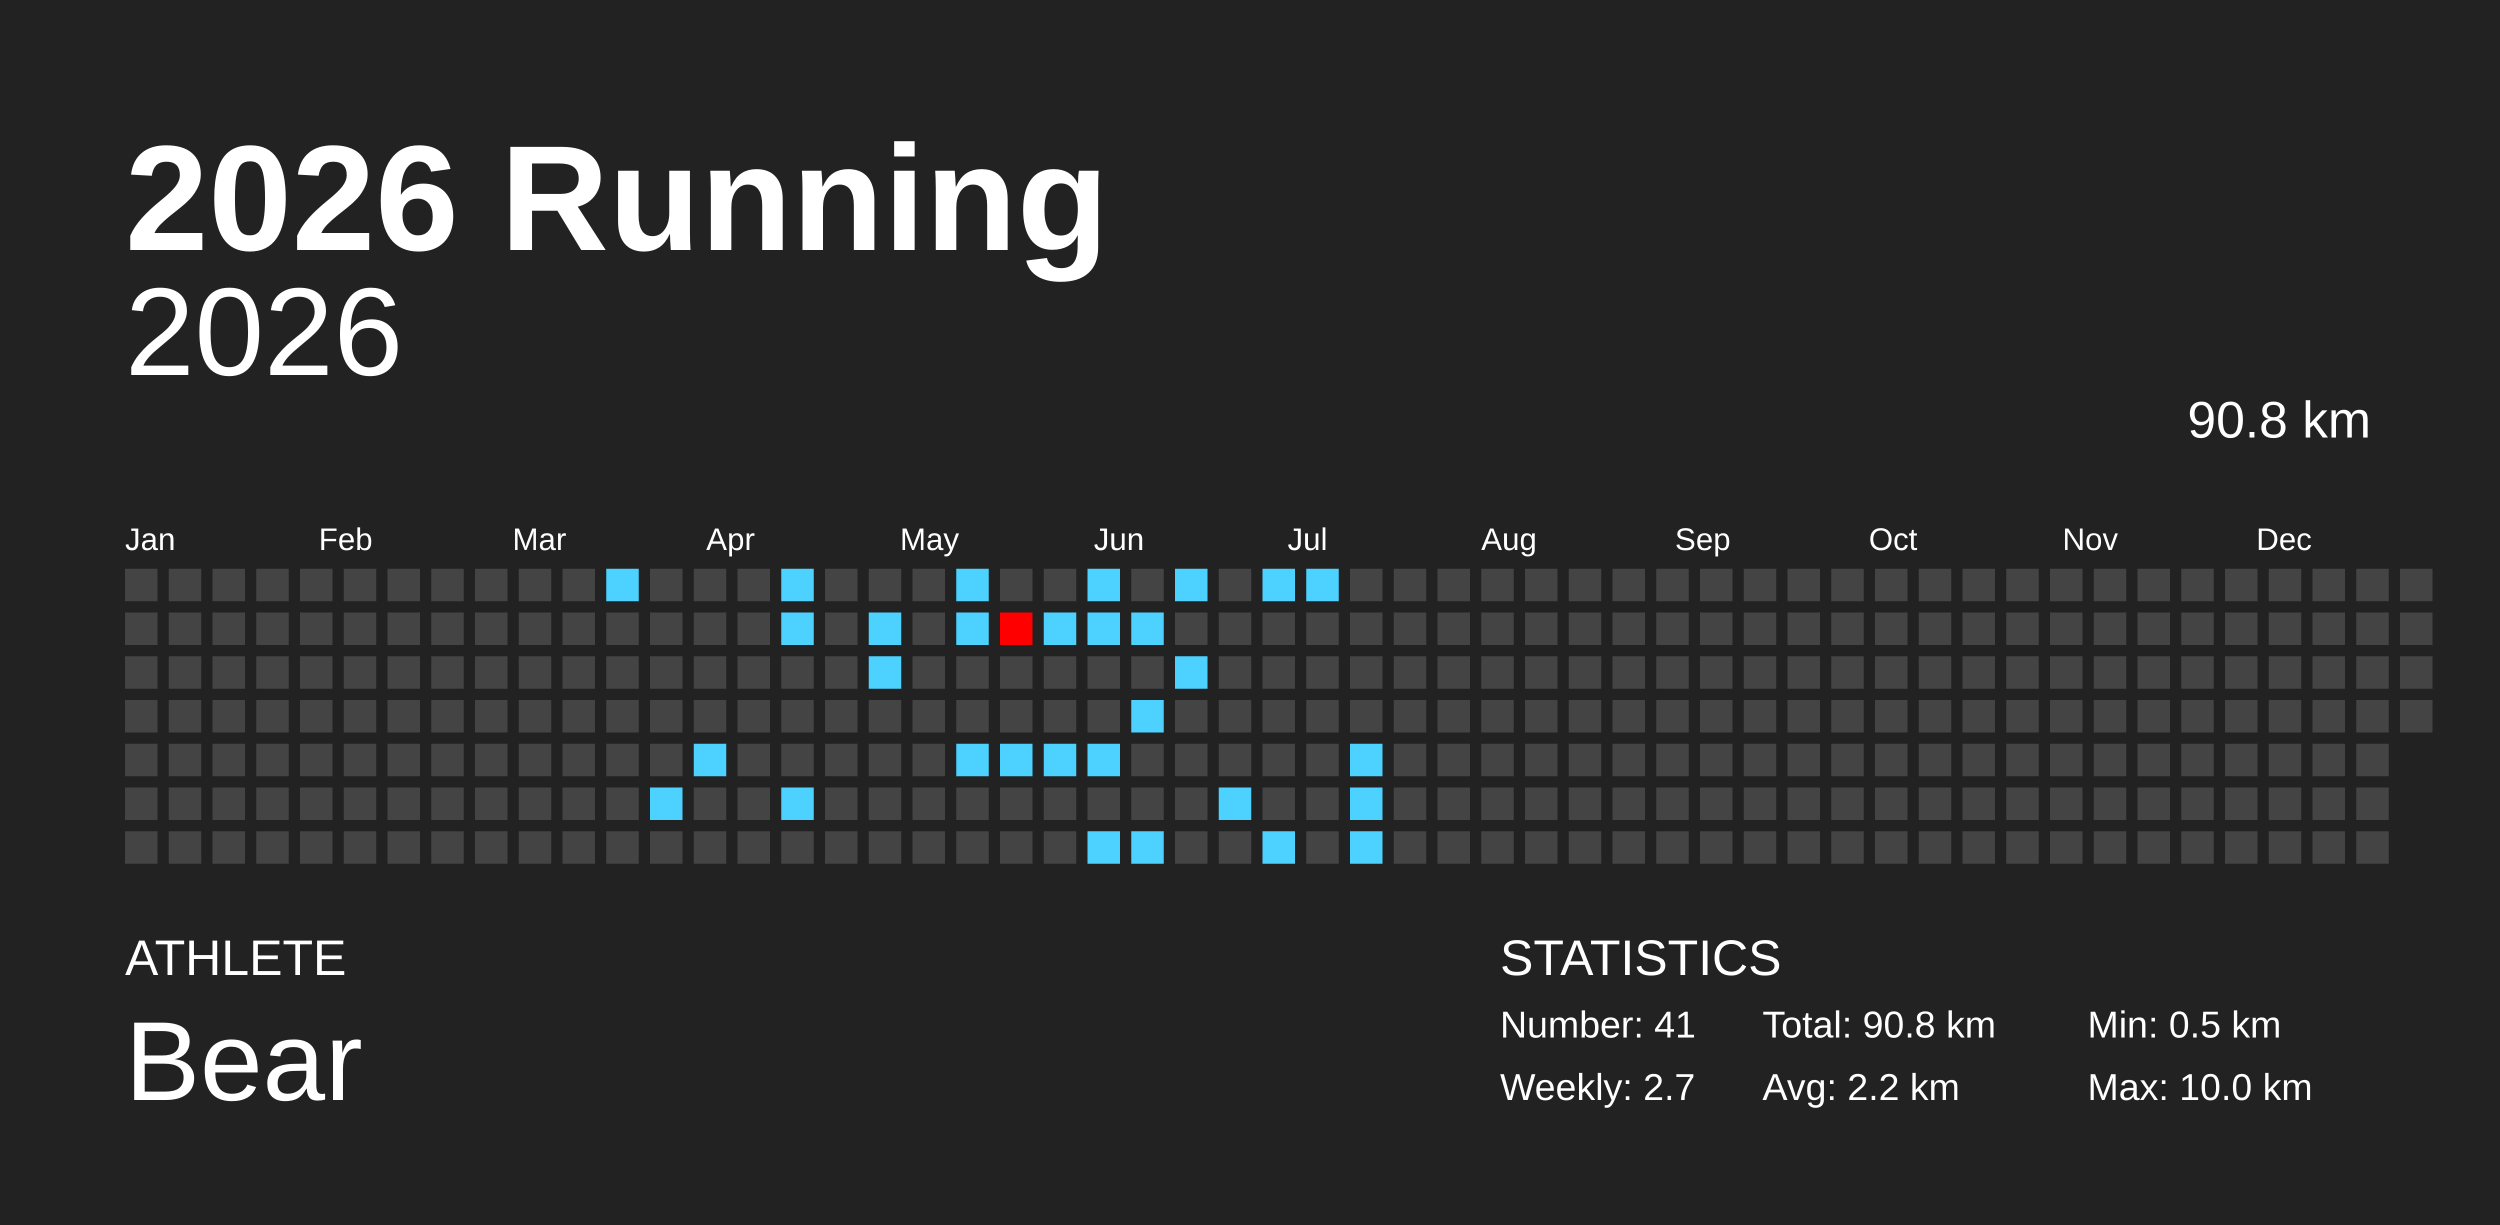
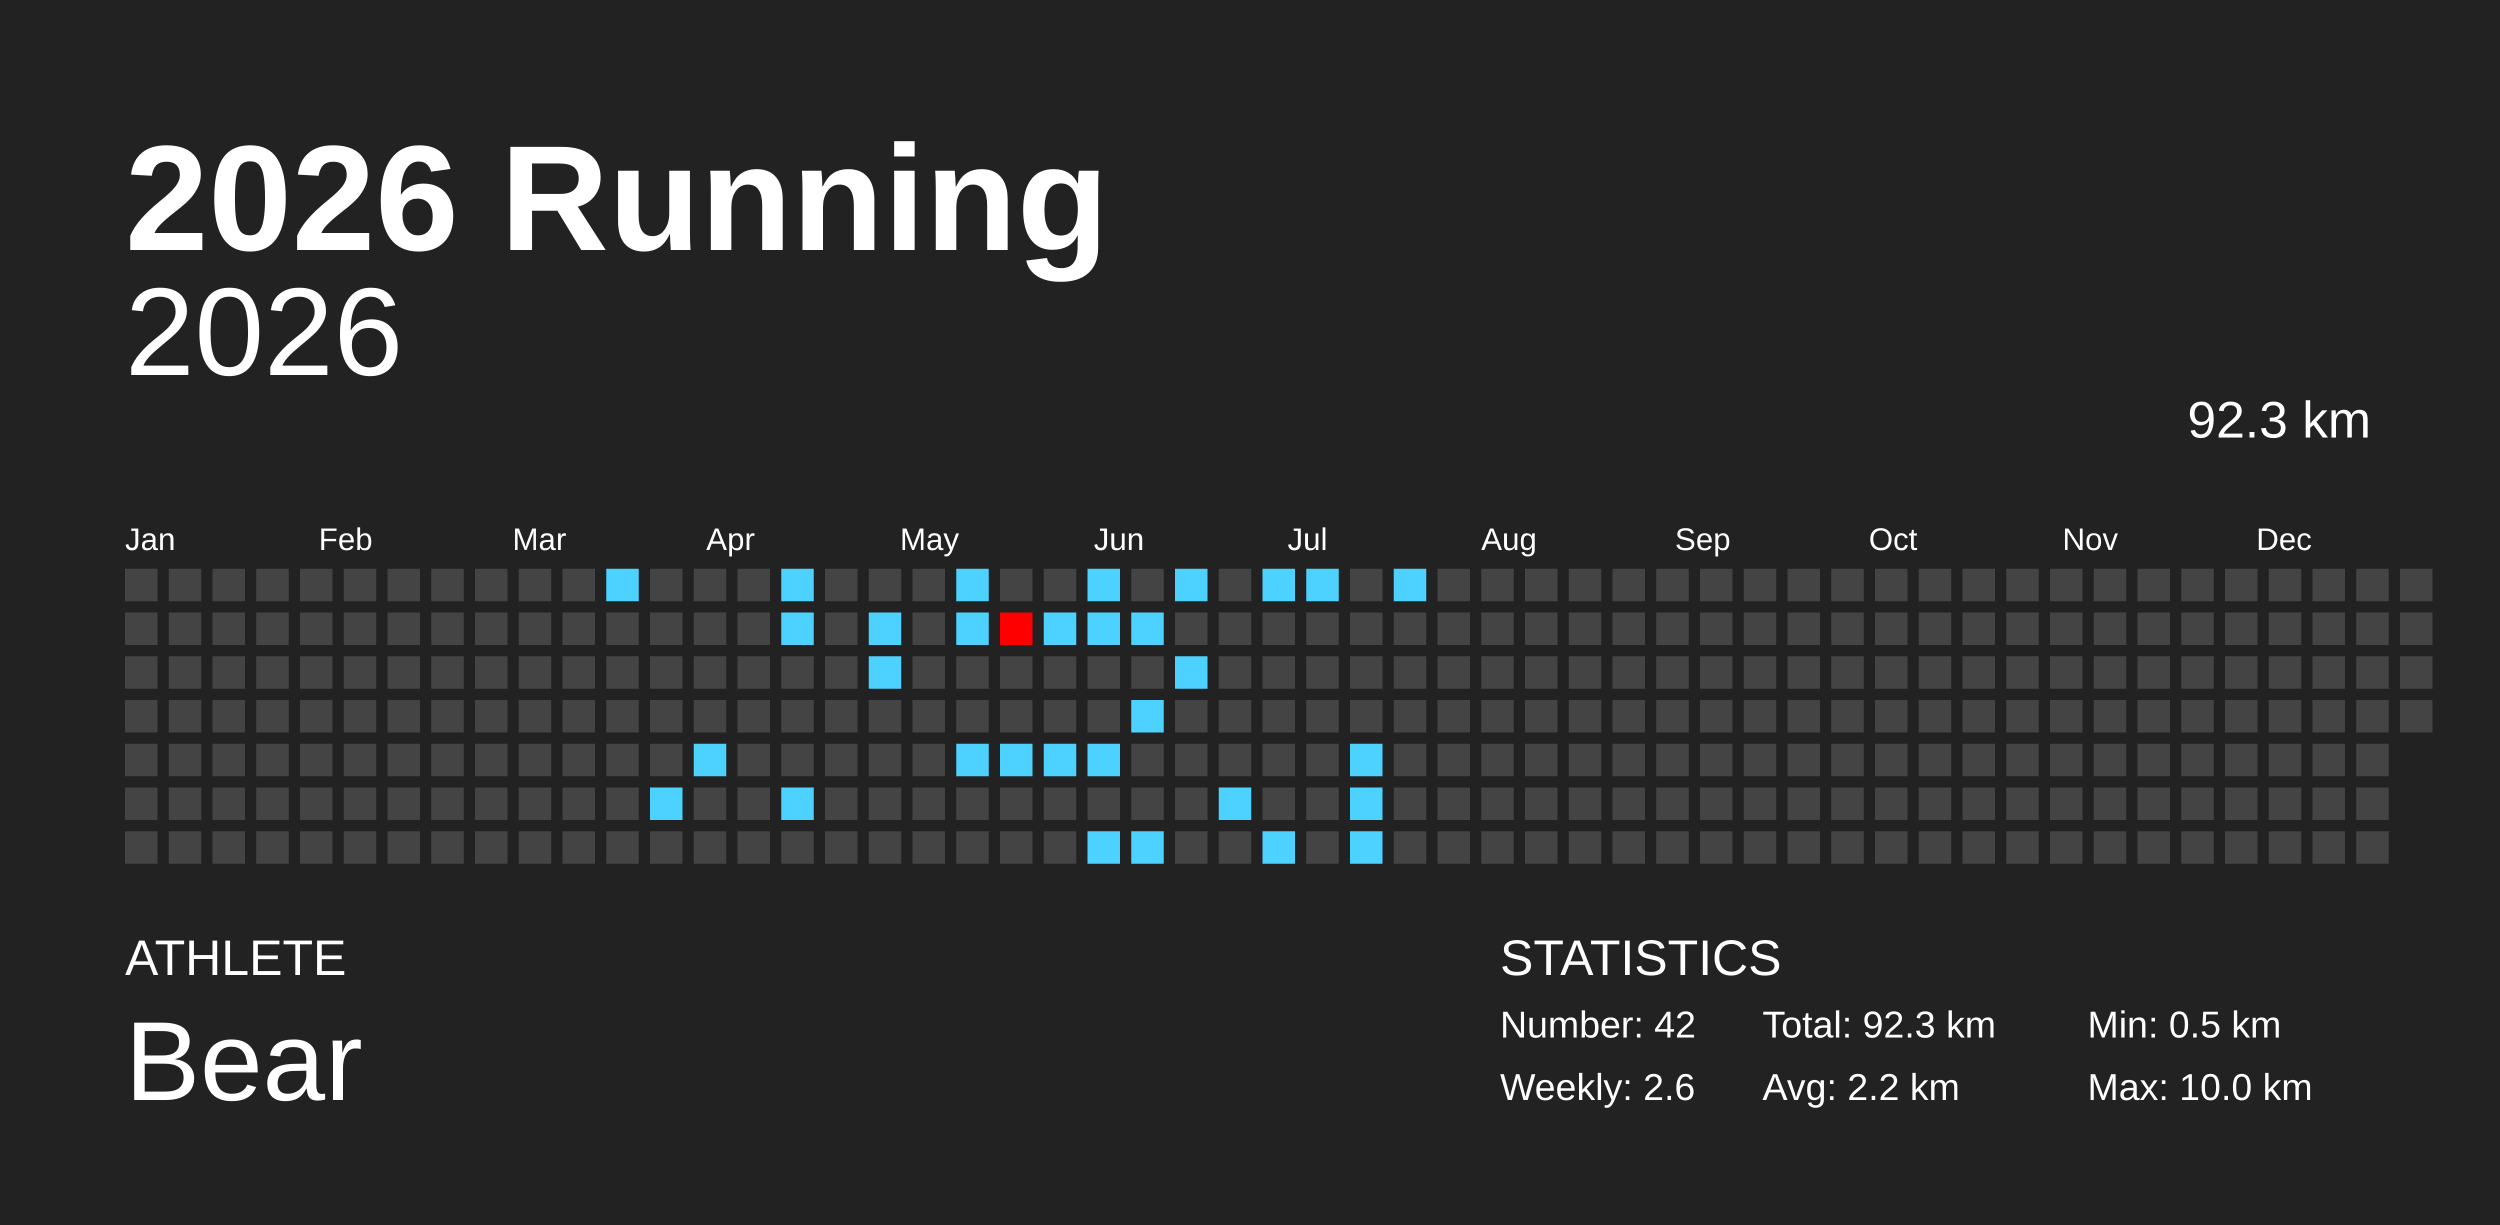
<svg xmlns="http://www.w3.org/2000/svg" baseProfile="full" height="98mm" version="1.1" viewBox="0,0,200,98" width="200mm">
  <defs />
  <rect fill="#222222" height="98" width="200" x="0" y="0" />
  <text fill="#FFFFFF" style="font-size:12px; font-family:Arial; font-weight:bold;" x="10" y="20">2026 Running</text>
  <text fill="#FFFFFF" style="font-size:4px; font-family:Arial" x="10" y="78">ATHLETE</text>
  <text fill="#FFFFFF" style="font-size:9px; font-family:Arial" x="10" y="88">Bear</text>
  <text fill="#FFFFFF" style="font-size:4px; font-family:Arial" x="120" y="78">STATISTICS</text>
-   <text fill="#FFFFFF" style="font-size:3px; font-family:Arial" x="120" y="83">Number: 41</text>
-   <text fill="#FFFFFF" style="font-size:3px; font-family:Arial" x="120" y="88">Weekly: 2.7</text>
-   <text fill="#FFFFFF" style="font-size:3px; font-family:Arial" x="141" y="83">Total: 90.8 km</text>
+   <text fill="#FFFFFF" style="font-size:3px; font-family:Arial" x="120" y="83">Number: 42</text>
+   <text fill="#FFFFFF" style="font-size:3px; font-family:Arial" x="120" y="88">Weekly: 2.6</text>
+   <text fill="#FFFFFF" style="font-size:3px; font-family:Arial" x="141" y="83">Total: 92.3 km</text>
  <text fill="#FFFFFF" style="font-size:3px; font-family:Arial" x="141" y="88">Avg: 2.2 km</text>
  <text fill="#FFFFFF" style="font-size:3px; font-family:Arial" x="167" y="83">Min: 0.5 km</text>
  <text fill="#FFFFFF" style="font-size:3px; font-family:Arial" x="167" y="88">Max: 10.0 km</text>
  <text alignment-baseline="hanging" fill="#FFFFFF" style="font-size:10.0px; font-family:Arial;" x="10" y="30">2026</text>
-   <text alignment-baseline="hanging" fill="#FFFFFF" style="font-size:4.125px; font-family:Arial;" x="175" y="35">90.8 km</text>
+   <text alignment-baseline="hanging" fill="#FFFFFF" style="font-size:4.125px; font-family:Arial;" x="175" y="35">92.3 km</text>
  <text fill="#FFFFFF" style="font-size:2.5px; font-family:Arial" x="10.0" y="44">Jan</text>
  <text fill="#FFFFFF" style="font-size:2.5px; font-family:Arial" x="25.5" y="44">Feb</text>
  <text fill="#FFFFFF" style="font-size:2.5px; font-family:Arial" x="41.0" y="44">Mar</text>
  <text fill="#FFFFFF" style="font-size:2.5px; font-family:Arial" x="56.5" y="44">Apr</text>
  <text fill="#FFFFFF" style="font-size:2.5px; font-family:Arial" x="72.0" y="44">May</text>
  <text fill="#FFFFFF" style="font-size:2.5px; font-family:Arial" x="87.5" y="44">Jun</text>
  <text fill="#FFFFFF" style="font-size:2.5px; font-family:Arial" x="103.0" y="44">Jul</text>
  <text fill="#FFFFFF" style="font-size:2.5px; font-family:Arial" x="118.5" y="44">Aug</text>
  <text fill="#FFFFFF" style="font-size:2.5px; font-family:Arial" x="134.0" y="44">Sep</text>
  <text fill="#FFFFFF" style="font-size:2.5px; font-family:Arial" x="149.5" y="44">Oct</text>
  <text fill="#FFFFFF" style="font-size:2.5px; font-family:Arial" x="165.0" y="44">Nov</text>
  <text fill="#FFFFFF" style="font-size:2.5px; font-family:Arial" x="180.5" y="44">Dec</text>
  <rect fill="#444444" height="2.6" width="2.6" x="10.0" y="45.5" />
  <rect fill="#444444" height="2.6" width="2.6" x="10.0" y="49.0" />
  <rect fill="#444444" height="2.6" width="2.6" x="10.0" y="52.5" />
  <rect fill="#444444" height="2.6" width="2.6" x="10.0" y="56.0" />
  <rect fill="#444444" height="2.6" width="2.6" x="10.0" y="59.5" />
  <rect fill="#444444" height="2.6" width="2.6" x="10.0" y="63.0" />
  <rect fill="#444444" height="2.6" width="2.6" x="10.0" y="66.5" />
  <rect fill="#444444" height="2.6" width="2.6" x="13.5" y="45.5" />
  <rect fill="#444444" height="2.6" width="2.6" x="13.5" y="49.0" />
  <rect fill="#444444" height="2.6" width="2.6" x="13.5" y="52.5" />
  <rect fill="#444444" height="2.6" width="2.6" x="13.5" y="56.0" />
  <rect fill="#444444" height="2.6" width="2.6" x="13.5" y="59.5" />
  <rect fill="#444444" height="2.6" width="2.6" x="13.5" y="63.0" />
  <rect fill="#444444" height="2.6" width="2.6" x="13.5" y="66.5" />
  <rect fill="#444444" height="2.6" width="2.6" x="17.0" y="45.5" />
  <rect fill="#444444" height="2.6" width="2.6" x="17.0" y="49.0" />
  <rect fill="#444444" height="2.6" width="2.6" x="17.0" y="52.5" />
  <rect fill="#444444" height="2.6" width="2.6" x="17.0" y="56.0" />
  <rect fill="#444444" height="2.6" width="2.6" x="17.0" y="59.5" />
  <rect fill="#444444" height="2.6" width="2.6" x="17.0" y="63.0" />
  <rect fill="#444444" height="2.6" width="2.6" x="17.0" y="66.5" />
  <rect fill="#444444" height="2.6" width="2.6" x="20.5" y="45.5" />
  <rect fill="#444444" height="2.6" width="2.6" x="20.5" y="49.0" />
  <rect fill="#444444" height="2.6" width="2.6" x="20.5" y="52.5" />
  <rect fill="#444444" height="2.6" width="2.6" x="20.5" y="56.0" />
  <rect fill="#444444" height="2.6" width="2.6" x="20.5" y="59.5" />
  <rect fill="#444444" height="2.6" width="2.6" x="20.5" y="63.0" />
  <rect fill="#444444" height="2.6" width="2.6" x="20.5" y="66.5" />
  <rect fill="#444444" height="2.6" width="2.6" x="24.0" y="45.5" />
  <rect fill="#444444" height="2.6" width="2.6" x="24.0" y="49.0" />
  <rect fill="#444444" height="2.6" width="2.6" x="24.0" y="52.5" />
  <rect fill="#444444" height="2.6" width="2.6" x="24.0" y="56.0" />
  <rect fill="#444444" height="2.6" width="2.6" x="24.0" y="59.5" />
  <rect fill="#444444" height="2.6" width="2.6" x="24.0" y="63.0" />
  <rect fill="#444444" height="2.6" width="2.6" x="24.0" y="66.5" />
  <rect fill="#444444" height="2.6" width="2.6" x="27.5" y="45.5" />
  <rect fill="#444444" height="2.6" width="2.6" x="27.5" y="49.0" />
  <rect fill="#444444" height="2.6" width="2.6" x="27.5" y="52.5" />
  <rect fill="#444444" height="2.6" width="2.6" x="27.5" y="56.0" />
  <rect fill="#444444" height="2.6" width="2.6" x="27.5" y="59.5" />
  <rect fill="#444444" height="2.6" width="2.6" x="27.5" y="63.0" />
  <rect fill="#444444" height="2.6" width="2.6" x="27.5" y="66.5" />
  <rect fill="#444444" height="2.6" width="2.6" x="31.0" y="45.5" />
  <rect fill="#444444" height="2.6" width="2.6" x="31.0" y="49.0" />
  <rect fill="#444444" height="2.6" width="2.6" x="31.0" y="52.5" />
  <rect fill="#444444" height="2.6" width="2.6" x="31.0" y="56.0" />
  <rect fill="#444444" height="2.6" width="2.6" x="31.0" y="59.5" />
  <rect fill="#444444" height="2.6" width="2.6" x="31.0" y="63.0" />
  <rect fill="#444444" height="2.6" width="2.6" x="31.0" y="66.5" />
  <rect fill="#444444" height="2.6" width="2.6" x="34.5" y="45.5" />
  <rect fill="#444444" height="2.6" width="2.6" x="34.5" y="49.0" />
  <rect fill="#444444" height="2.6" width="2.6" x="34.5" y="52.5" />
  <rect fill="#444444" height="2.6" width="2.6" x="34.5" y="56.0" />
  <rect fill="#444444" height="2.6" width="2.6" x="34.5" y="59.5" />
  <rect fill="#444444" height="2.6" width="2.6" x="34.5" y="63.0" />
  <rect fill="#444444" height="2.6" width="2.6" x="34.5" y="66.5" />
  <rect fill="#444444" height="2.6" width="2.6" x="38.0" y="45.5" />
  <rect fill="#444444" height="2.6" width="2.6" x="38.0" y="49.0" />
  <rect fill="#444444" height="2.6" width="2.6" x="38.0" y="52.5" />
  <rect fill="#444444" height="2.6" width="2.6" x="38.0" y="56.0" />
  <rect fill="#444444" height="2.6" width="2.6" x="38.0" y="59.5" />
  <rect fill="#444444" height="2.6" width="2.6" x="38.0" y="63.0" />
  <rect fill="#444444" height="2.6" width="2.6" x="38.0" y="66.5" />
  <rect fill="#444444" height="2.6" width="2.6" x="41.5" y="45.5" />
  <rect fill="#444444" height="2.6" width="2.6" x="41.5" y="49.0" />
  <rect fill="#444444" height="2.6" width="2.6" x="41.5" y="52.5" />
  <rect fill="#444444" height="2.6" width="2.6" x="41.5" y="56.0" />
  <rect fill="#444444" height="2.6" width="2.6" x="41.5" y="59.5" />
  <rect fill="#444444" height="2.6" width="2.6" x="41.5" y="63.0" />
  <rect fill="#444444" height="2.6" width="2.6" x="41.5" y="66.5" />
  <rect fill="#444444" height="2.6" width="2.6" x="45.0" y="45.5" />
  <rect fill="#444444" height="2.6" width="2.6" x="45.0" y="49.0" />
  <rect fill="#444444" height="2.6" width="2.6" x="45.0" y="52.5" />
  <rect fill="#444444" height="2.6" width="2.6" x="45.0" y="56.0" />
  <rect fill="#444444" height="2.6" width="2.6" x="45.0" y="59.5" />
  <rect fill="#444444" height="2.6" width="2.6" x="45.0" y="63.0" />
  <rect fill="#444444" height="2.6" width="2.6" x="45.0" y="66.5" />
  <rect fill="#4dd2ff" height="2.6" width="2.6" x="48.5" y="45.5" />
  <rect fill="#444444" height="2.6" width="2.6" x="48.5" y="49.0" />
  <rect fill="#444444" height="2.6" width="2.6" x="48.5" y="52.5" />
  <rect fill="#444444" height="2.6" width="2.6" x="48.5" y="56.0" />
  <rect fill="#444444" height="2.6" width="2.6" x="48.5" y="59.5" />
  <rect fill="#444444" height="2.6" width="2.6" x="48.5" y="63.0" />
  <rect fill="#444444" height="2.6" width="2.6" x="48.5" y="66.5" />
  <rect fill="#444444" height="2.6" width="2.6" x="52.0" y="45.5" />
  <rect fill="#444444" height="2.6" width="2.6" x="52.0" y="49.0" />
  <rect fill="#444444" height="2.6" width="2.6" x="52.0" y="52.5" />
  <rect fill="#444444" height="2.6" width="2.6" x="52.0" y="56.0" />
  <rect fill="#444444" height="2.6" width="2.6" x="52.0" y="59.5" />
  <rect fill="#4dd2ff" height="2.6" width="2.6" x="52.0" y="63.0" />
  <rect fill="#444444" height="2.6" width="2.6" x="52.0" y="66.5" />
  <rect fill="#444444" height="2.6" width="2.6" x="55.5" y="45.5" />
  <rect fill="#444444" height="2.6" width="2.6" x="55.5" y="49.0" />
  <rect fill="#444444" height="2.6" width="2.6" x="55.5" y="52.5" />
  <rect fill="#444444" height="2.6" width="2.6" x="55.5" y="56.0" />
  <rect fill="#4dd2ff" height="2.6" width="2.6" x="55.5" y="59.5" />
  <rect fill="#444444" height="2.6" width="2.6" x="55.5" y="63.0" />
  <rect fill="#444444" height="2.6" width="2.6" x="55.5" y="66.5" />
  <rect fill="#444444" height="2.6" width="2.6" x="59.0" y="45.5" />
  <rect fill="#444444" height="2.6" width="2.6" x="59.0" y="49.0" />
  <rect fill="#444444" height="2.6" width="2.6" x="59.0" y="52.5" />
  <rect fill="#444444" height="2.6" width="2.6" x="59.0" y="56.0" />
  <rect fill="#444444" height="2.6" width="2.6" x="59.0" y="59.5" />
  <rect fill="#444444" height="2.6" width="2.6" x="59.0" y="63.0" />
  <rect fill="#444444" height="2.6" width="2.6" x="59.0" y="66.5" />
  <rect fill="#4dd2ff" height="2.6" width="2.6" x="62.5" y="45.5" />
  <rect fill="#4dd2ff" height="2.6" width="2.6" x="62.5" y="49.0" />
  <rect fill="#444444" height="2.6" width="2.6" x="62.5" y="52.5" />
  <rect fill="#444444" height="2.6" width="2.6" x="62.5" y="56.0" />
  <rect fill="#444444" height="2.6" width="2.6" x="62.5" y="59.5" />
  <rect fill="#4dd2ff" height="2.6" width="2.6" x="62.5" y="63.0" />
  <rect fill="#444444" height="2.6" width="2.6" x="62.5" y="66.5" />
  <rect fill="#444444" height="2.6" width="2.6" x="66.0" y="45.5" />
  <rect fill="#444444" height="2.6" width="2.6" x="66.0" y="49.0" />
  <rect fill="#444444" height="2.6" width="2.6" x="66.0" y="52.5" />
  <rect fill="#444444" height="2.6" width="2.6" x="66.0" y="56.0" />
  <rect fill="#444444" height="2.6" width="2.6" x="66.0" y="59.5" />
  <rect fill="#444444" height="2.6" width="2.6" x="66.0" y="63.0" />
  <rect fill="#444444" height="2.6" width="2.6" x="66.0" y="66.5" />
  <rect fill="#444444" height="2.6" width="2.6" x="69.5" y="45.5" />
  <rect fill="#4dd2ff" height="2.6" width="2.6" x="69.5" y="49.0" />
  <rect fill="#4dd2ff" height="2.6" width="2.6" x="69.5" y="52.5" />
  <rect fill="#444444" height="2.6" width="2.6" x="69.5" y="56.0" />
  <rect fill="#444444" height="2.6" width="2.6" x="69.5" y="59.5" />
  <rect fill="#444444" height="2.6" width="2.6" x="69.5" y="63.0" />
  <rect fill="#444444" height="2.6" width="2.6" x="69.5" y="66.5" />
  <rect fill="#444444" height="2.6" width="2.6" x="73.0" y="45.5" />
  <rect fill="#444444" height="2.6" width="2.6" x="73.0" y="49.0" />
  <rect fill="#444444" height="2.6" width="2.6" x="73.0" y="52.5" />
  <rect fill="#444444" height="2.6" width="2.6" x="73.0" y="56.0" />
  <rect fill="#444444" height="2.6" width="2.6" x="73.0" y="59.5" />
  <rect fill="#444444" height="2.6" width="2.6" x="73.0" y="63.0" />
  <rect fill="#444444" height="2.6" width="2.6" x="73.0" y="66.5" />
  <rect fill="#4dd2ff" height="2.6" width="2.6" x="76.5" y="45.5" />
  <rect fill="#4dd2ff" height="2.6" width="2.6" x="76.5" y="49.0" />
  <rect fill="#444444" height="2.6" width="2.6" x="76.5" y="52.5" />
  <rect fill="#444444" height="2.6" width="2.6" x="76.5" y="56.0" />
  <rect fill="#4dd2ff" height="2.6" width="2.6" x="76.5" y="59.5" />
  <rect fill="#444444" height="2.6" width="2.6" x="76.5" y="63.0" />
  <rect fill="#444444" height="2.6" width="2.6" x="76.5" y="66.5" />
  <rect fill="#444444" height="2.6" width="2.6" x="80.0" y="45.5" />
  <rect fill="#ff0000" height="2.6" width="2.6" x="80.0" y="49.0" />
  <rect fill="#444444" height="2.6" width="2.6" x="80.0" y="52.5" />
  <rect fill="#444444" height="2.6" width="2.6" x="80.0" y="56.0" />
  <rect fill="#4dd2ff" height="2.6" width="2.6" x="80.0" y="59.5" />
  <rect fill="#444444" height="2.6" width="2.6" x="80.0" y="63.0" />
  <rect fill="#444444" height="2.6" width="2.6" x="80.0" y="66.5" />
  <rect fill="#444444" height="2.6" width="2.6" x="83.5" y="45.5" />
  <rect fill="#4dd2ff" height="2.6" width="2.6" x="83.5" y="49.0" />
  <rect fill="#444444" height="2.6" width="2.6" x="83.5" y="52.5" />
  <rect fill="#444444" height="2.6" width="2.6" x="83.5" y="56.0" />
  <rect fill="#4dd2ff" height="2.6" width="2.6" x="83.5" y="59.5" />
  <rect fill="#444444" height="2.6" width="2.6" x="83.5" y="63.0" />
  <rect fill="#444444" height="2.6" width="2.6" x="83.5" y="66.5" />
  <rect fill="#4dd2ff" height="2.6" width="2.6" x="87.0" y="45.5" />
  <rect fill="#4dd2ff" height="2.6" width="2.6" x="87.0" y="49.0" />
  <rect fill="#444444" height="2.6" width="2.6" x="87.0" y="52.5" />
  <rect fill="#444444" height="2.6" width="2.6" x="87.0" y="56.0" />
  <rect fill="#4dd2ff" height="2.6" width="2.6" x="87.0" y="59.5" />
  <rect fill="#444444" height="2.6" width="2.6" x="87.0" y="63.0" />
  <rect fill="#4dd2ff" height="2.6" width="2.6" x="87.0" y="66.5" />
  <rect fill="#444444" height="2.6" width="2.6" x="90.5" y="45.5" />
  <rect fill="#4dd2ff" height="2.6" width="2.6" x="90.5" y="49.0" />
  <rect fill="#444444" height="2.6" width="2.6" x="90.5" y="52.5" />
  <rect fill="#4dd2ff" height="2.6" width="2.6" x="90.5" y="56.0" />
  <rect fill="#444444" height="2.6" width="2.6" x="90.5" y="59.5" />
  <rect fill="#444444" height="2.6" width="2.6" x="90.5" y="63.0" />
  <rect fill="#4dd2ff" height="2.6" width="2.6" x="90.5" y="66.5" />
  <rect fill="#4dd2ff" height="2.6" width="2.6" x="94.0" y="45.5" />
  <rect fill="#444444" height="2.6" width="2.6" x="94.0" y="49.0" />
  <rect fill="#4dd2ff" height="2.6" width="2.6" x="94.0" y="52.5" />
  <rect fill="#444444" height="2.6" width="2.6" x="94.0" y="56.0" />
  <rect fill="#444444" height="2.6" width="2.6" x="94.0" y="59.5" />
  <rect fill="#444444" height="2.6" width="2.6" x="94.0" y="63.0" />
  <rect fill="#444444" height="2.6" width="2.6" x="94.0" y="66.5" />
  <rect fill="#444444" height="2.6" width="2.6" x="97.5" y="45.5" />
  <rect fill="#444444" height="2.6" width="2.6" x="97.5" y="49.0" />
  <rect fill="#444444" height="2.6" width="2.6" x="97.5" y="52.5" />
  <rect fill="#444444" height="2.6" width="2.6" x="97.5" y="56.0" />
  <rect fill="#444444" height="2.6" width="2.6" x="97.5" y="59.5" />
  <rect fill="#4dd2ff" height="2.6" width="2.6" x="97.5" y="63.0" />
  <rect fill="#444444" height="2.6" width="2.6" x="97.5" y="66.5" />
  <rect fill="#4dd2ff" height="2.6" width="2.6" x="101.0" y="45.5" />
  <rect fill="#444444" height="2.6" width="2.6" x="101.0" y="49.0" />
  <rect fill="#444444" height="2.6" width="2.6" x="101.0" y="52.5" />
  <rect fill="#444444" height="2.6" width="2.6" x="101.0" y="56.0" />
  <rect fill="#444444" height="2.6" width="2.6" x="101.0" y="59.5" />
  <rect fill="#444444" height="2.6" width="2.6" x="101.0" y="63.0" />
  <rect fill="#4dd2ff" height="2.6" width="2.6" x="101.0" y="66.5" />
  <rect fill="#4dd2ff" height="2.6" width="2.6" x="104.5" y="45.5" />
  <rect fill="#444444" height="2.6" width="2.6" x="104.5" y="49.0" />
  <rect fill="#444444" height="2.6" width="2.6" x="104.5" y="52.5" />
  <rect fill="#444444" height="2.6" width="2.6" x="104.5" y="56.0" />
  <rect fill="#444444" height="2.6" width="2.6" x="104.5" y="59.5" />
  <rect fill="#444444" height="2.6" width="2.6" x="104.5" y="63.0" />
  <rect fill="#444444" height="2.6" width="2.6" x="104.5" y="66.5" />
  <rect fill="#444444" height="2.6" width="2.6" x="108.0" y="45.5" />
  <rect fill="#444444" height="2.6" width="2.6" x="108.0" y="49.0" />
  <rect fill="#444444" height="2.6" width="2.6" x="108.0" y="52.5" />
  <rect fill="#444444" height="2.6" width="2.6" x="108.0" y="56.0" />
  <rect fill="#4dd2ff" height="2.6" width="2.6" x="108.0" y="59.5" />
  <rect fill="#4dd2ff" height="2.6" width="2.6" x="108.0" y="63.0" />
  <rect fill="#4dd2ff" height="2.6" width="2.6" x="108.0" y="66.5" />
-   <rect fill="#444444" height="2.6" width="2.6" x="111.5" y="45.5" />
+   <rect fill="#4dd2ff" height="2.6" width="2.6" x="111.5" y="45.5" />
  <rect fill="#444444" height="2.6" width="2.6" x="111.5" y="49.0" />
  <rect fill="#444444" height="2.6" width="2.6" x="111.5" y="52.5" />
  <rect fill="#444444" height="2.6" width="2.6" x="111.5" y="56.0" />
  <rect fill="#444444" height="2.6" width="2.6" x="111.5" y="59.5" />
  <rect fill="#444444" height="2.6" width="2.6" x="111.5" y="63.0" />
  <rect fill="#444444" height="2.6" width="2.6" x="111.5" y="66.5" />
  <rect fill="#444444" height="2.6" width="2.6" x="115.0" y="45.5" />
  <rect fill="#444444" height="2.6" width="2.6" x="115.0" y="49.0" />
  <rect fill="#444444" height="2.6" width="2.6" x="115.0" y="52.5" />
  <rect fill="#444444" height="2.6" width="2.6" x="115.0" y="56.0" />
  <rect fill="#444444" height="2.6" width="2.6" x="115.0" y="59.5" />
  <rect fill="#444444" height="2.6" width="2.6" x="115.0" y="63.0" />
  <rect fill="#444444" height="2.6" width="2.6" x="115.0" y="66.5" />
  <rect fill="#444444" height="2.6" width="2.6" x="118.5" y="45.5" />
  <rect fill="#444444" height="2.6" width="2.6" x="118.5" y="49.0" />
  <rect fill="#444444" height="2.6" width="2.6" x="118.5" y="52.5" />
  <rect fill="#444444" height="2.6" width="2.6" x="118.5" y="56.0" />
  <rect fill="#444444" height="2.6" width="2.6" x="118.5" y="59.5" />
  <rect fill="#444444" height="2.6" width="2.6" x="118.5" y="63.0" />
  <rect fill="#444444" height="2.6" width="2.6" x="118.5" y="66.5" />
  <rect fill="#444444" height="2.6" width="2.6" x="122.0" y="45.5" />
  <rect fill="#444444" height="2.6" width="2.6" x="122.0" y="49.0" />
  <rect fill="#444444" height="2.6" width="2.6" x="122.0" y="52.5" />
  <rect fill="#444444" height="2.6" width="2.6" x="122.0" y="56.0" />
  <rect fill="#444444" height="2.6" width="2.6" x="122.0" y="59.5" />
  <rect fill="#444444" height="2.6" width="2.6" x="122.0" y="63.0" />
  <rect fill="#444444" height="2.6" width="2.6" x="122.0" y="66.5" />
  <rect fill="#444444" height="2.6" width="2.6" x="125.5" y="45.5" />
  <rect fill="#444444" height="2.6" width="2.6" x="125.5" y="49.0" />
  <rect fill="#444444" height="2.6" width="2.6" x="125.5" y="52.5" />
  <rect fill="#444444" height="2.6" width="2.6" x="125.5" y="56.0" />
  <rect fill="#444444" height="2.6" width="2.6" x="125.5" y="59.5" />
  <rect fill="#444444" height="2.6" width="2.6" x="125.5" y="63.0" />
  <rect fill="#444444" height="2.6" width="2.6" x="125.5" y="66.5" />
  <rect fill="#444444" height="2.6" width="2.6" x="129.0" y="45.5" />
  <rect fill="#444444" height="2.6" width="2.6" x="129.0" y="49.0" />
  <rect fill="#444444" height="2.6" width="2.6" x="129.0" y="52.5" />
  <rect fill="#444444" height="2.6" width="2.6" x="129.0" y="56.0" />
  <rect fill="#444444" height="2.6" width="2.6" x="129.0" y="59.5" />
  <rect fill="#444444" height="2.6" width="2.6" x="129.0" y="63.0" />
  <rect fill="#444444" height="2.6" width="2.6" x="129.0" y="66.5" />
  <rect fill="#444444" height="2.6" width="2.6" x="132.5" y="45.5" />
  <rect fill="#444444" height="2.6" width="2.6" x="132.5" y="49.0" />
  <rect fill="#444444" height="2.6" width="2.6" x="132.5" y="52.5" />
  <rect fill="#444444" height="2.6" width="2.6" x="132.5" y="56.0" />
  <rect fill="#444444" height="2.6" width="2.6" x="132.5" y="59.5" />
  <rect fill="#444444" height="2.6" width="2.6" x="132.5" y="63.0" />
  <rect fill="#444444" height="2.6" width="2.6" x="132.5" y="66.5" />
  <rect fill="#444444" height="2.6" width="2.6" x="136.0" y="45.5" />
  <rect fill="#444444" height="2.6" width="2.6" x="136.0" y="49.0" />
  <rect fill="#444444" height="2.6" width="2.6" x="136.0" y="52.5" />
  <rect fill="#444444" height="2.6" width="2.6" x="136.0" y="56.0" />
  <rect fill="#444444" height="2.6" width="2.6" x="136.0" y="59.5" />
  <rect fill="#444444" height="2.6" width="2.6" x="136.0" y="63.0" />
  <rect fill="#444444" height="2.6" width="2.6" x="136.0" y="66.5" />
  <rect fill="#444444" height="2.6" width="2.6" x="139.5" y="45.5" />
  <rect fill="#444444" height="2.6" width="2.6" x="139.5" y="49.0" />
  <rect fill="#444444" height="2.6" width="2.6" x="139.5" y="52.5" />
  <rect fill="#444444" height="2.6" width="2.6" x="139.5" y="56.0" />
  <rect fill="#444444" height="2.6" width="2.6" x="139.5" y="59.5" />
  <rect fill="#444444" height="2.6" width="2.6" x="139.5" y="63.0" />
  <rect fill="#444444" height="2.6" width="2.6" x="139.5" y="66.5" />
  <rect fill="#444444" height="2.6" width="2.6" x="143.0" y="45.5" />
  <rect fill="#444444" height="2.6" width="2.6" x="143.0" y="49.0" />
  <rect fill="#444444" height="2.6" width="2.6" x="143.0" y="52.5" />
  <rect fill="#444444" height="2.6" width="2.6" x="143.0" y="56.0" />
  <rect fill="#444444" height="2.6" width="2.6" x="143.0" y="59.5" />
  <rect fill="#444444" height="2.6" width="2.6" x="143.0" y="63.0" />
  <rect fill="#444444" height="2.6" width="2.6" x="143.0" y="66.5" />
  <rect fill="#444444" height="2.6" width="2.6" x="146.5" y="45.5" />
  <rect fill="#444444" height="2.6" width="2.6" x="146.5" y="49.0" />
  <rect fill="#444444" height="2.6" width="2.6" x="146.5" y="52.5" />
  <rect fill="#444444" height="2.6" width="2.6" x="146.5" y="56.0" />
  <rect fill="#444444" height="2.6" width="2.6" x="146.5" y="59.5" />
  <rect fill="#444444" height="2.6" width="2.6" x="146.5" y="63.0" />
  <rect fill="#444444" height="2.6" width="2.6" x="146.5" y="66.5" />
  <rect fill="#444444" height="2.6" width="2.6" x="150.0" y="45.5" />
  <rect fill="#444444" height="2.6" width="2.6" x="150.0" y="49.0" />
  <rect fill="#444444" height="2.6" width="2.6" x="150.0" y="52.5" />
  <rect fill="#444444" height="2.6" width="2.6" x="150.0" y="56.0" />
  <rect fill="#444444" height="2.6" width="2.6" x="150.0" y="59.5" />
  <rect fill="#444444" height="2.6" width="2.6" x="150.0" y="63.0" />
  <rect fill="#444444" height="2.6" width="2.6" x="150.0" y="66.5" />
  <rect fill="#444444" height="2.6" width="2.6" x="153.5" y="45.5" />
  <rect fill="#444444" height="2.6" width="2.6" x="153.5" y="49.0" />
  <rect fill="#444444" height="2.6" width="2.6" x="153.5" y="52.5" />
  <rect fill="#444444" height="2.6" width="2.6" x="153.5" y="56.0" />
  <rect fill="#444444" height="2.6" width="2.6" x="153.5" y="59.5" />
  <rect fill="#444444" height="2.6" width="2.6" x="153.5" y="63.0" />
  <rect fill="#444444" height="2.6" width="2.6" x="153.5" y="66.5" />
  <rect fill="#444444" height="2.6" width="2.6" x="157.0" y="45.5" />
  <rect fill="#444444" height="2.6" width="2.6" x="157.0" y="49.0" />
  <rect fill="#444444" height="2.6" width="2.6" x="157.0" y="52.5" />
  <rect fill="#444444" height="2.6" width="2.6" x="157.0" y="56.0" />
  <rect fill="#444444" height="2.6" width="2.6" x="157.0" y="59.5" />
  <rect fill="#444444" height="2.6" width="2.6" x="157.0" y="63.0" />
  <rect fill="#444444" height="2.6" width="2.6" x="157.0" y="66.5" />
  <rect fill="#444444" height="2.6" width="2.6" x="160.5" y="45.5" />
  <rect fill="#444444" height="2.6" width="2.6" x="160.5" y="49.0" />
  <rect fill="#444444" height="2.6" width="2.6" x="160.5" y="52.5" />
  <rect fill="#444444" height="2.6" width="2.6" x="160.5" y="56.0" />
  <rect fill="#444444" height="2.6" width="2.6" x="160.5" y="59.5" />
  <rect fill="#444444" height="2.6" width="2.6" x="160.5" y="63.0" />
  <rect fill="#444444" height="2.6" width="2.6" x="160.5" y="66.5" />
  <rect fill="#444444" height="2.6" width="2.6" x="164.0" y="45.5" />
  <rect fill="#444444" height="2.6" width="2.6" x="164.0" y="49.0" />
  <rect fill="#444444" height="2.6" width="2.6" x="164.0" y="52.5" />
  <rect fill="#444444" height="2.6" width="2.6" x="164.0" y="56.0" />
  <rect fill="#444444" height="2.6" width="2.6" x="164.0" y="59.5" />
  <rect fill="#444444" height="2.6" width="2.6" x="164.0" y="63.0" />
  <rect fill="#444444" height="2.6" width="2.6" x="164.0" y="66.5" />
  <rect fill="#444444" height="2.6" width="2.6" x="167.5" y="45.5" />
  <rect fill="#444444" height="2.6" width="2.6" x="167.5" y="49.0" />
  <rect fill="#444444" height="2.6" width="2.6" x="167.5" y="52.5" />
  <rect fill="#444444" height="2.6" width="2.6" x="167.5" y="56.0" />
  <rect fill="#444444" height="2.6" width="2.6" x="167.5" y="59.5" />
  <rect fill="#444444" height="2.6" width="2.6" x="167.5" y="63.0" />
  <rect fill="#444444" height="2.6" width="2.6" x="167.5" y="66.5" />
  <rect fill="#444444" height="2.6" width="2.6" x="171.0" y="45.5" />
  <rect fill="#444444" height="2.6" width="2.6" x="171.0" y="49.0" />
  <rect fill="#444444" height="2.6" width="2.6" x="171.0" y="52.5" />
  <rect fill="#444444" height="2.6" width="2.6" x="171.0" y="56.0" />
  <rect fill="#444444" height="2.6" width="2.6" x="171.0" y="59.5" />
  <rect fill="#444444" height="2.6" width="2.6" x="171.0" y="63.0" />
  <rect fill="#444444" height="2.6" width="2.6" x="171.0" y="66.5" />
  <rect fill="#444444" height="2.6" width="2.6" x="174.5" y="45.5" />
  <rect fill="#444444" height="2.6" width="2.6" x="174.5" y="49.0" />
  <rect fill="#444444" height="2.6" width="2.6" x="174.5" y="52.5" />
  <rect fill="#444444" height="2.6" width="2.6" x="174.5" y="56.0" />
  <rect fill="#444444" height="2.6" width="2.6" x="174.5" y="59.5" />
  <rect fill="#444444" height="2.6" width="2.6" x="174.5" y="63.0" />
  <rect fill="#444444" height="2.6" width="2.6" x="174.5" y="66.5" />
  <rect fill="#444444" height="2.6" width="2.6" x="178.0" y="45.5" />
  <rect fill="#444444" height="2.6" width="2.6" x="178.0" y="49.0" />
  <rect fill="#444444" height="2.6" width="2.6" x="178.0" y="52.5" />
  <rect fill="#444444" height="2.6" width="2.6" x="178.0" y="56.0" />
  <rect fill="#444444" height="2.6" width="2.6" x="178.0" y="59.5" />
  <rect fill="#444444" height="2.6" width="2.6" x="178.0" y="63.0" />
  <rect fill="#444444" height="2.6" width="2.6" x="178.0" y="66.5" />
  <rect fill="#444444" height="2.6" width="2.6" x="181.5" y="45.5" />
  <rect fill="#444444" height="2.6" width="2.6" x="181.5" y="49.0" />
  <rect fill="#444444" height="2.6" width="2.6" x="181.5" y="52.5" />
  <rect fill="#444444" height="2.6" width="2.6" x="181.5" y="56.0" />
  <rect fill="#444444" height="2.6" width="2.6" x="181.5" y="59.5" />
  <rect fill="#444444" height="2.6" width="2.6" x="181.5" y="63.0" />
  <rect fill="#444444" height="2.6" width="2.6" x="181.5" y="66.5" />
  <rect fill="#444444" height="2.6" width="2.6" x="185.0" y="45.5" />
  <rect fill="#444444" height="2.6" width="2.6" x="185.0" y="49.0" />
  <rect fill="#444444" height="2.6" width="2.6" x="185.0" y="52.5" />
  <rect fill="#444444" height="2.6" width="2.6" x="185.0" y="56.0" />
  <rect fill="#444444" height="2.6" width="2.6" x="185.0" y="59.5" />
  <rect fill="#444444" height="2.6" width="2.6" x="185.0" y="63.0" />
  <rect fill="#444444" height="2.6" width="2.6" x="185.0" y="66.5" />
  <rect fill="#444444" height="2.6" width="2.6" x="188.5" y="45.5" />
  <rect fill="#444444" height="2.6" width="2.6" x="188.5" y="49.0" />
  <rect fill="#444444" height="2.6" width="2.6" x="188.5" y="52.5" />
  <rect fill="#444444" height="2.6" width="2.6" x="188.5" y="56.0" />
  <rect fill="#444444" height="2.6" width="2.6" x="188.5" y="59.5" />
  <rect fill="#444444" height="2.6" width="2.6" x="188.5" y="63.0" />
  <rect fill="#444444" height="2.6" width="2.6" x="188.5" y="66.5" />
  <rect fill="#444444" height="2.6" width="2.6" x="192.0" y="45.5" />
  <rect fill="#444444" height="2.6" width="2.6" x="192.0" y="49.0" />
  <rect fill="#444444" height="2.6" width="2.6" x="192.0" y="52.5" />
  <rect fill="#444444" height="2.6" width="2.6" x="192.0" y="56.0" />
</svg>
